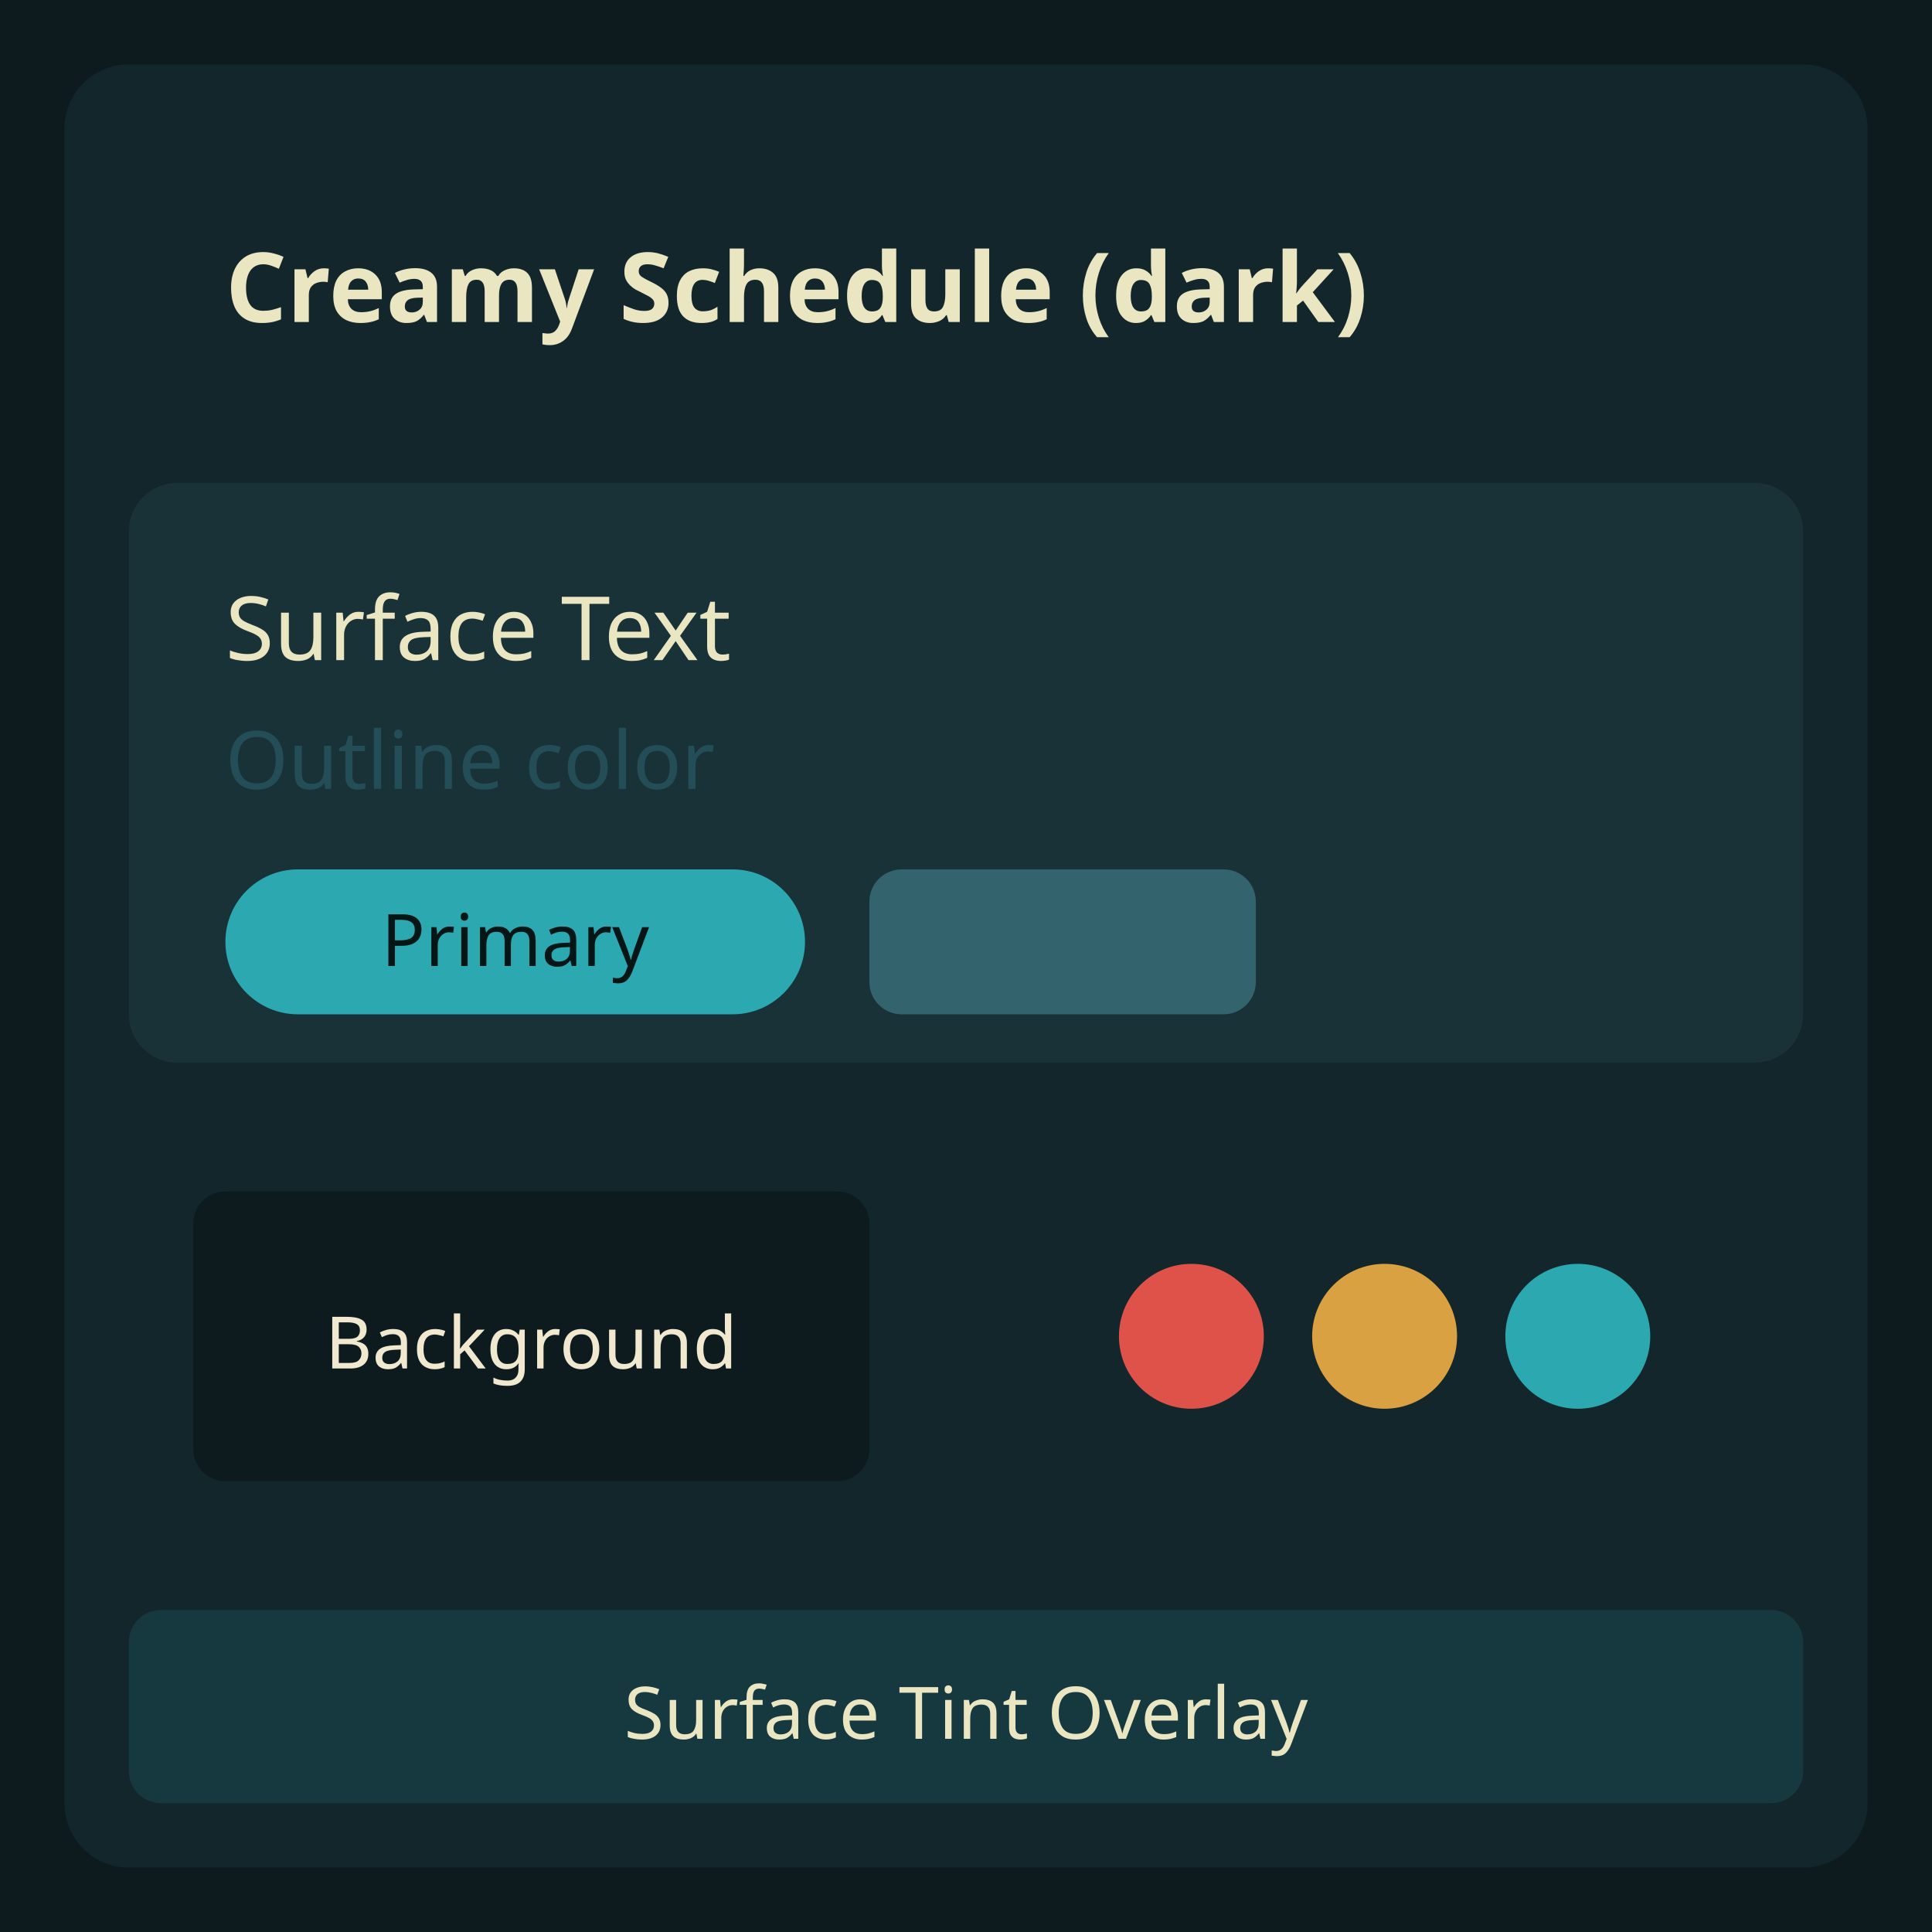
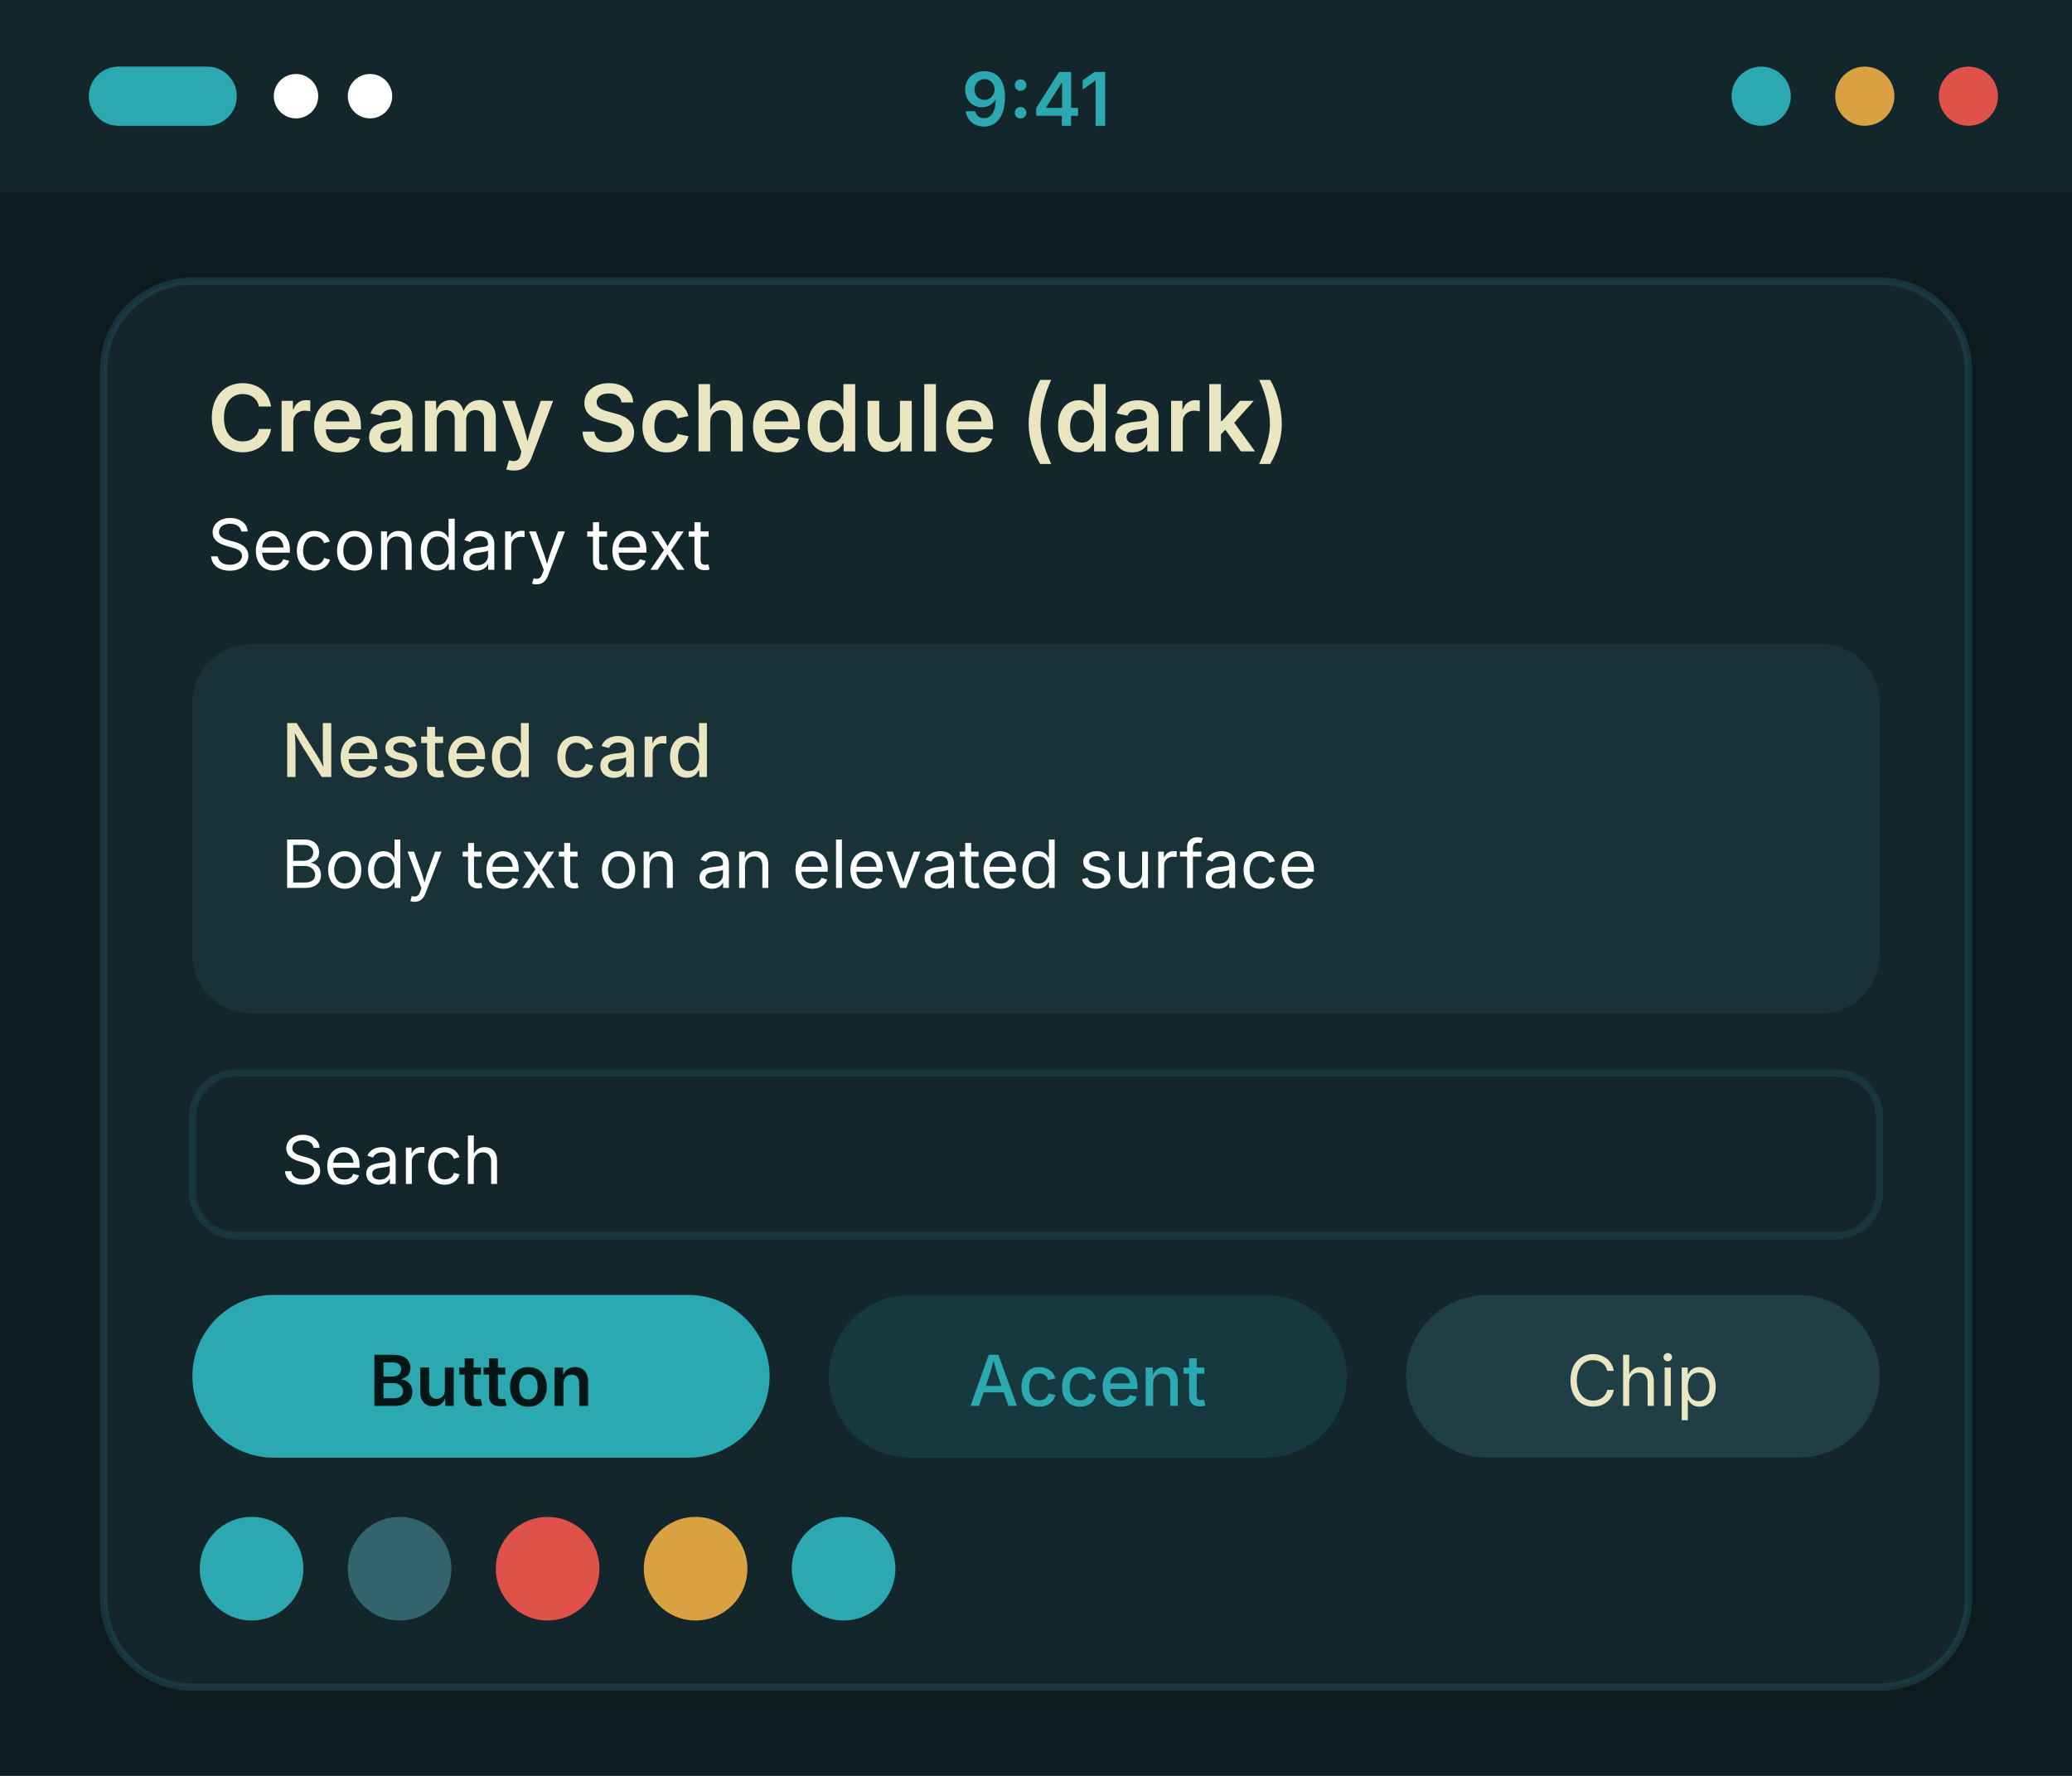
- <svg xmlns="http://www.w3.org/2000/svg" width="240" height="240" viewBox="0 0 240 240">
+ <svg xmlns="http://www.w3.org/2000/svg" width="280" height="240" viewBox="0 0 280 240">
  <g transform="translate(0, 0)">
-     <rect width="240" height="240" fill="#0d1b1f" />
-     <rect x="8" y="8" width="224" height="224" rx="8" fill="#12262b" />
-     <rect x="16" y="16" width="208" height="36" rx="6" fill="#12262b" />
-     <text x="28" y="40" font-family="system-ui, sans-serif" font-size="12" font-weight="600" fill="#ebe6c2">Creamy Schedule (dark)</text>
-     <rect x="16" y="60" width="208" height="72" rx="6" fill="#183238" />
-     <text x="28" y="82" font-family="system-ui, sans-serif" font-size="11" fill="#ebe6c2">Surface Text</text>
-     <text x="28" y="98" font-family="system-ui, sans-serif" font-size="10" fill="#234e57">Outline color</text>
-     <rect x="28" y="108" width="72" height="18" rx="9" fill="#2ba8b0" />
-     <text x="64" y="120" font-family="system-ui, sans-serif" font-size="9" text-anchor="middle" fill="#051617">Primary</text>
-     <rect x="108" y="108" width="48" height="18" rx="4" fill="#33646e" />
-     <rect x="16" y="140" width="100" height="52" rx="6" fill="#12262b" />
-     <rect x="24" y="148" width="84" height="36" rx="4" fill="#0d1b1f" />
-     <text x="66" y="170" font-family="system-ui, sans-serif" font-size="9" text-anchor="middle" fill="#f0e8cf">Background</text>
-     <rect x="124" y="140" width="100" height="52" rx="6" fill="#12262b" />
-     <circle cx="148" cy="166" r="9" fill="#de5249" />
-     <circle cx="172" cy="166" r="9" fill="#d9a141" />
-     <circle cx="196" cy="166" r="9" fill="#2ba8b0" />
-     <rect x="16" y="200" width="208" height="24" rx="4" fill="#2ba8b0" opacity="0.15" />
-     <text x="120" y="216" font-family="system-ui, sans-serif" font-size="9" text-anchor="middle" fill="#ebe6c2">Surface Tint Overlay</text>
+     <rect width="280" height="240" fill="#0d1b1f" />
+     <rect width="280" height="26" fill="#12262b" />
+     <rect x="12" y="9" width="20" height="8" rx="4" fill="#2ba8b0" />
+     <circle cx="40" cy="13" r="3" fill="#ffffff" />
+     <circle cx="50" cy="13" r="3" fill="#ffffff" />
+     <text x="140" y="17" font-family="system-ui, -apple-system, Segoe UI, sans-serif" font-size="10" font-weight="600" text-anchor="middle" fill="#2ba8b0">9:41</text>
+     <circle cx="238" cy="13" r="4" fill="#2ba8b0" />
+     <circle cx="252" cy="13" r="4" fill="#d9a141" />
+     <circle cx="266" cy="13" r="4" fill="#de5249" />
+     <rect x="14" y="38" width="252" height="190" rx="12" fill="#12262b" stroke="#234e57" stroke-opacity="0.5" />
+     <text x="28" y="61" font-family="system-ui, -apple-system, Segoe UI, sans-serif" font-size="12.5" font-weight="600" fill="#ebe6c2">Creamy Schedule (dark)</text>
+     <text x="28" y="77" font-family="system-ui, -apple-system, Segoe UI, sans-serif" font-size="9.5" fill="#ffffff">Secondary text</text>
+     <rect x="26" y="87" width="228" height="50" rx="8" fill="#183238" />
+     <text x="38" y="105" font-family="system-ui, -apple-system, Segoe UI, sans-serif" font-size="10" font-weight="500" fill="#ebe6c2">Nested card</text>
+     <text x="38" y="120" font-family="system-ui, -apple-system, Segoe UI, sans-serif" font-size="9" fill="#ffffff">Body text on an elevated surface</text>
+     <rect x="26" y="145" width="228" height="22" rx="6" fill="#12262b" stroke="#234e57" stroke-opacity="0.4" />
+     <text x="38" y="160" font-family="system-ui, -apple-system, Segoe UI, sans-serif" font-size="9" fill="#ffffff">Search</text>
+     <rect x="26" y="175" width="78" height="22" rx="11" fill="#2ba8b0" />
+     <text x="65" y="190" font-family="system-ui, -apple-system, Segoe UI, sans-serif" font-size="9.5" font-weight="600" text-anchor="middle" fill="#051617">Button</text>
+     <rect x="112" y="175" width="70" height="22" rx="11" fill="#2ba8b0" fill-opacity="0.15" />
+     <text x="147" y="190" font-family="system-ui, -apple-system, Segoe UI, sans-serif" font-size="9.5" font-weight="500" text-anchor="middle" fill="#2ba8b0">Accent</text>
+     <rect x="190" y="175" width="64" height="22" rx="11" fill="#1f3e45" />
+     <text x="222" y="190" font-family="system-ui, -apple-system, Segoe UI, sans-serif" font-size="9.5" text-anchor="middle" fill="#ebe6c2">Chip</text>
+     <circle cx="34" cy="212" r="7" fill="#2ba8b0" />
+     <circle cx="54" cy="212" r="7" fill="#33646e" />
+     <circle cx="74" cy="212" r="7" fill="#de5249" />
+     <circle cx="94" cy="212" r="7" fill="#d9a141" />
+     <circle cx="114" cy="212" r="7" fill="#2ba8b0" />
  </g>
</svg>
